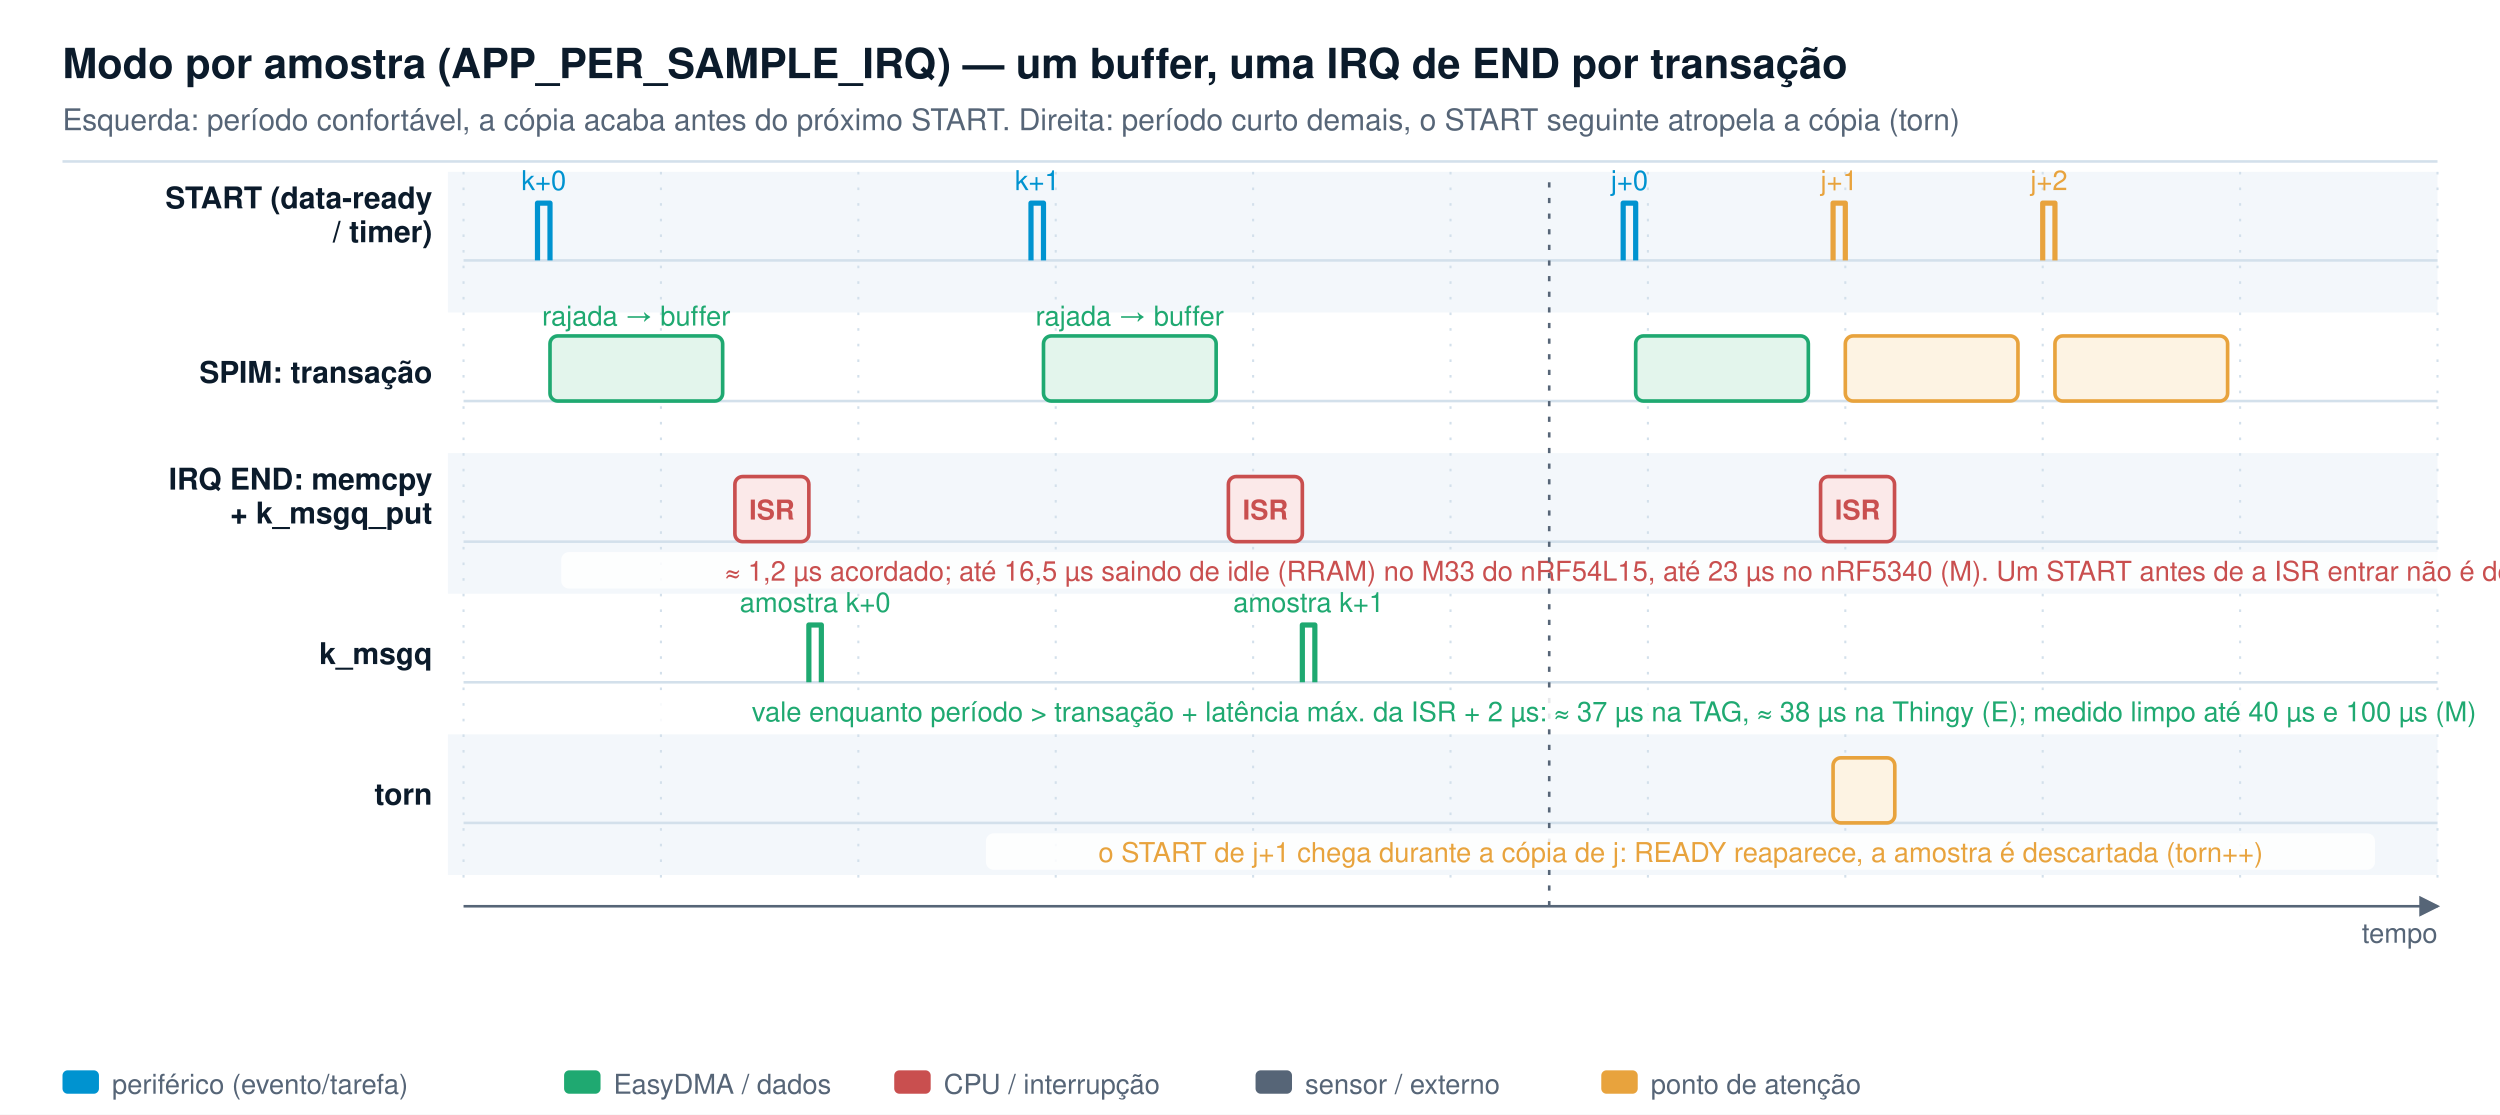
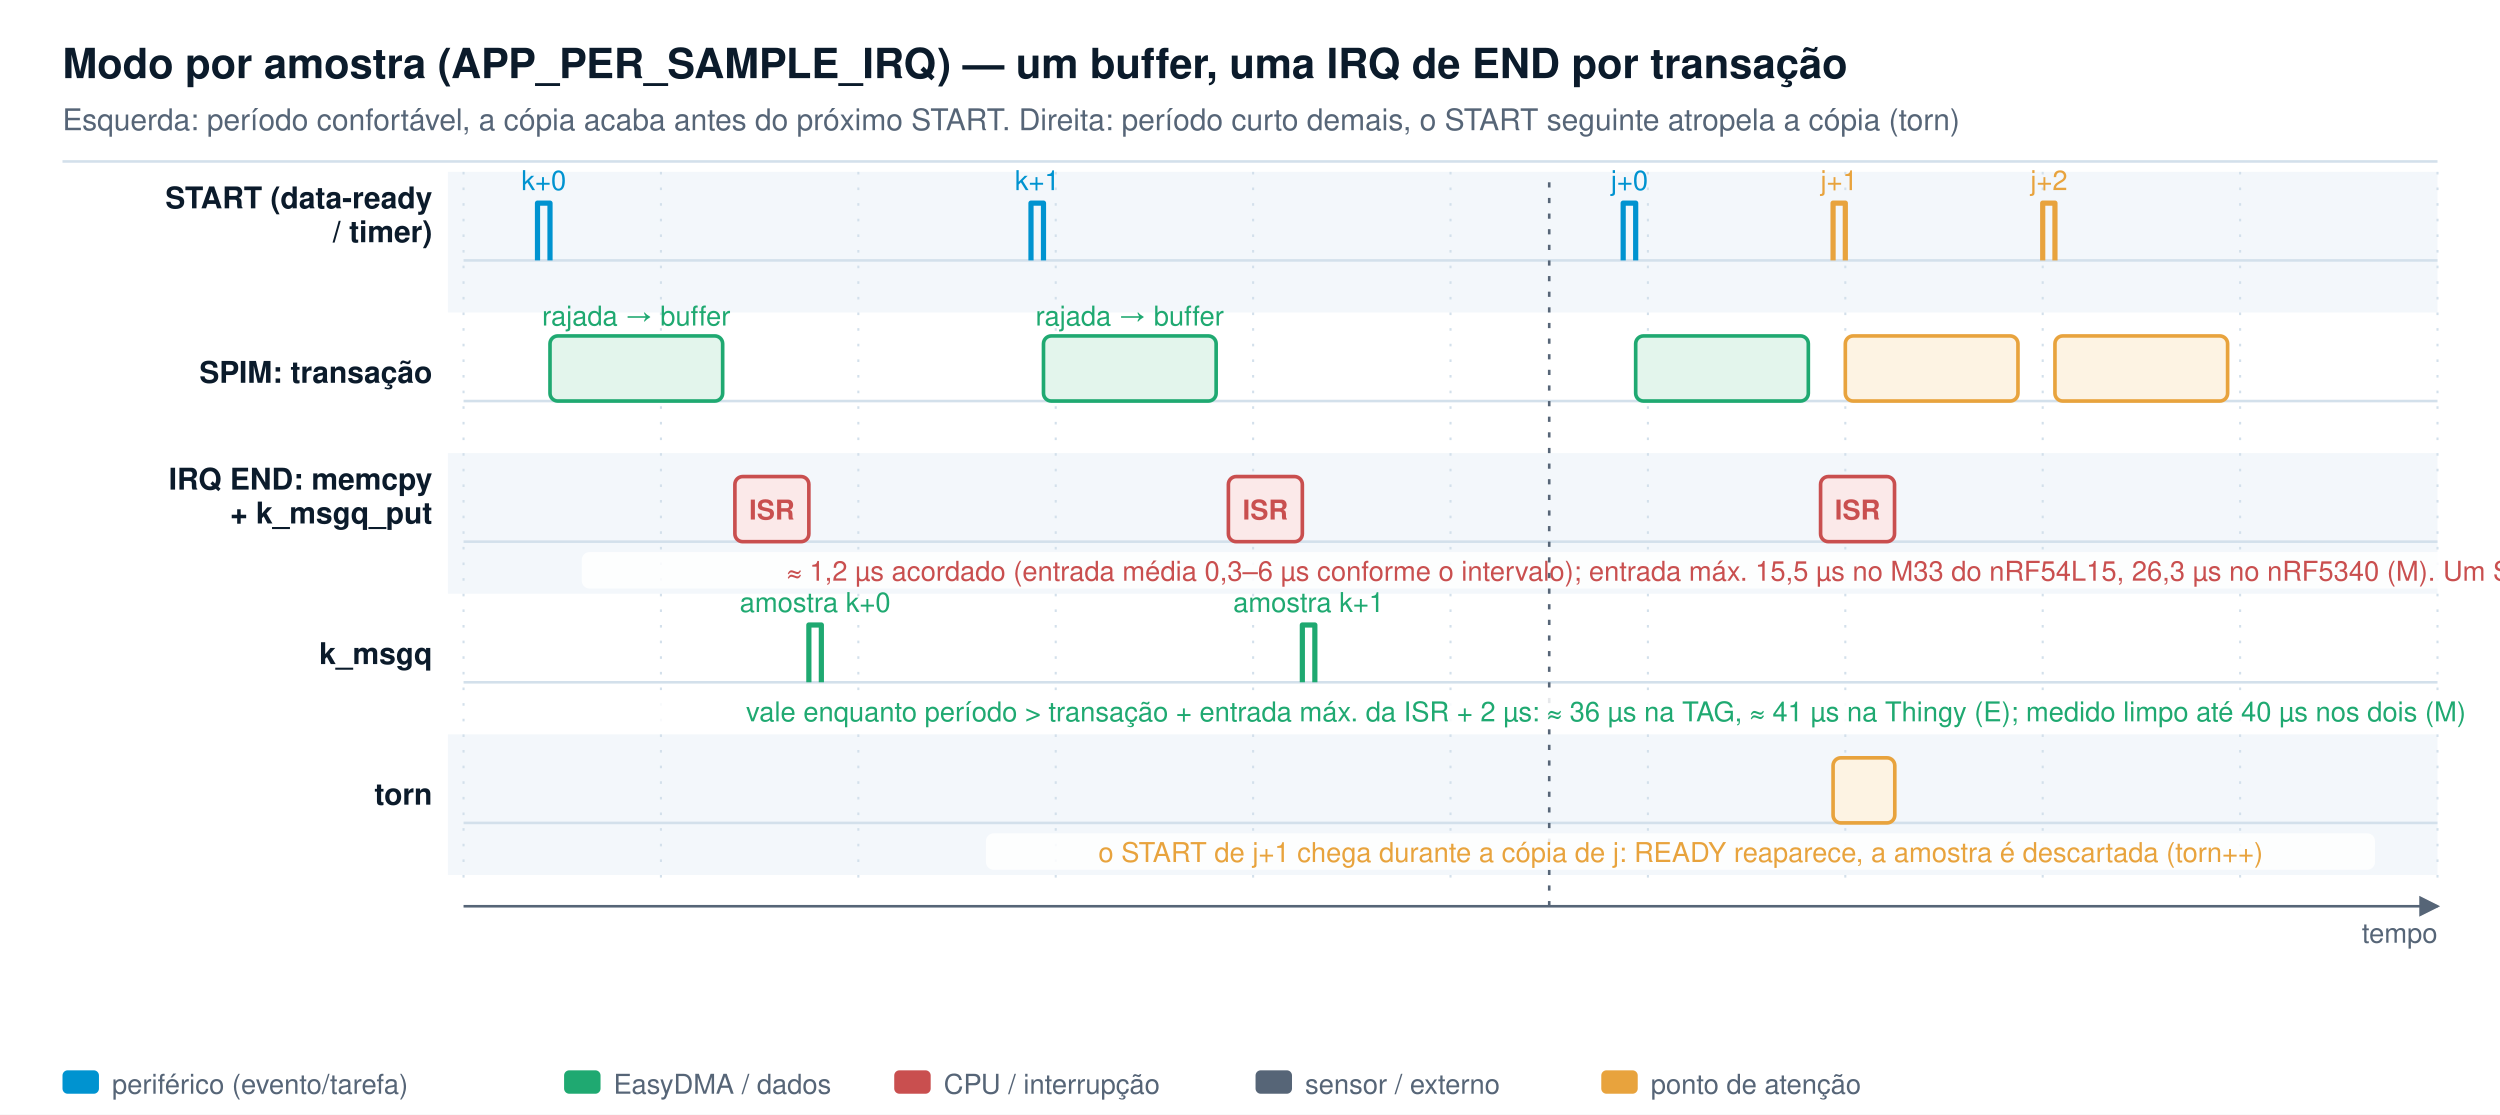
<svg xmlns="http://www.w3.org/2000/svg" width="960" height="428" viewBox="0 0 960 428">
  <defs>
    <marker id="arr" markerWidth="9" markerHeight="9" refX="7" refY="4.5" orient="auto" markerUnits="userSpaceOnUse">
      <path d="M0,0.5 L8,4.5 L0,8.5 z" fill="#566577" />
    </marker>
    <marker id="arr-blue" markerWidth="9" markerHeight="9" refX="7" refY="4.5" orient="auto" markerUnits="userSpaceOnUse">
      <path d="M0,0.5 L8,4.5 L0,8.5 z" fill="#0093D0" />
    </marker>
    <marker id="arr-green" markerWidth="9" markerHeight="9" refX="7" refY="4.5" orient="auto" markerUnits="userSpaceOnUse">
      <path d="M0,0.5 L8,4.5 L0,8.5 z" fill="#1FA971" />
    </marker>
    <marker id="arr-red" markerWidth="9" markerHeight="9" refX="7" refY="4.5" orient="auto" markerUnits="userSpaceOnUse">
      <path d="M0,0.5 L8,4.5 L0,8.5 z" fill="#C94F4F" />
    </marker>
    <filter id="shadow" x="-5%" y="-5%" width="110%" height="120%">
      <feDropShadow dx="0" dy="1.5" stdDeviation="1.5" flood-color="#00224E" flood-opacity="0.12" />
    </filter>
    <pattern id="hatch" width="6" height="6" patternUnits="userSpaceOnUse" patternTransform="rotate(45)">
      <line x1="0" y1="0" x2="0" y2="6" stroke="#D3E0EB" stroke-width="2" />
    </pattern>
  </defs>
  <rect width="100%" height="100%" fill="white" />
  <text x="24" y="30" fill="#0B1B2B" font-family="Segoe UI, Helvetica Neue, Helvetica, Arial, sans-serif" font-size="16" font-weight="600">Modo por amostra (APP_PER_SAMPLE_IRQ) — um buffer, uma IRQ de END por transação</text>
  <text x="24" y="50" fill="#566577" font-family="Segoe UI, Helvetica Neue, Helvetica, Arial, sans-serif" font-size="11.5">Esquerda: período confortável, a cópia acaba antes do próximo START. Direita: período curto demais, o START seguinte atropela a cópia (torn)</text>
  <line x1="24" y1="62" x2="936" y2="62" stroke="#D3E0EB" stroke-width="1" />
  <rect x="172" y="66" width="764" height="54" fill="#F3F7FB" />
  <line x1="178" y1="100" x2="936" y2="100" stroke="#D3E0EB" stroke-width="1" />
  <text x="166" y="80" text-anchor="end" fill="#0B1B2B" font-family="Segoe UI, Helvetica Neue, Helvetica, Arial, sans-serif" font-size="11.5" font-weight="600">START (data-ready</text>
  <text x="166" y="93" text-anchor="end" fill="#0B1B2B" font-family="Segoe UI, Helvetica Neue, Helvetica, Arial, sans-serif" font-size="11.5" font-weight="600">/ timer)</text>
  <line x1="178" y1="154" x2="936" y2="154" stroke="#D3E0EB" stroke-width="1" />
  <text x="166" y="147" text-anchor="end" fill="#0B1B2B" font-family="Segoe UI, Helvetica Neue, Helvetica, Arial, sans-serif" font-size="11.5" font-weight="600">SPIM: transação</text>
  <rect x="172" y="174" width="764" height="54" fill="#F3F7FB" />
  <line x1="178" y1="208" x2="936" y2="208" stroke="#D3E0EB" stroke-width="1" />
  <text x="166" y="188" text-anchor="end" fill="#0B1B2B" font-family="Segoe UI, Helvetica Neue, Helvetica, Arial, sans-serif" font-size="11.5" font-weight="600">IRQ END: memcpy</text>
  <text x="166" y="201" text-anchor="end" fill="#0B1B2B" font-family="Segoe UI, Helvetica Neue, Helvetica, Arial, sans-serif" font-size="11.5" font-weight="600">+ k_msgq_put</text>
  <line x1="178" y1="262" x2="936" y2="262" stroke="#D3E0EB" stroke-width="1" />
  <text x="166" y="255" text-anchor="end" fill="#0B1B2B" font-family="Segoe UI, Helvetica Neue, Helvetica, Arial, sans-serif" font-size="11.5" font-weight="600">k_msgq</text>
  <rect x="172" y="282" width="764" height="54" fill="#F3F7FB" />
  <line x1="178" y1="316" x2="936" y2="316" stroke="#D3E0EB" stroke-width="1" />
  <text x="166" y="309" text-anchor="end" fill="#0B1B2B" font-family="Segoe UI, Helvetica Neue, Helvetica, Arial, sans-serif" font-size="11.5" font-weight="600">torn</text>
  <line x1="178.0" y1="66" x2="178.0" y2="340" stroke="#D3E0EB" stroke-width="0.8" stroke-dasharray="1 5" />
  <line x1="253.8" y1="66" x2="253.8" y2="340" stroke="#D3E0EB" stroke-width="0.8" stroke-dasharray="1 5" />
  <line x1="329.6" y1="66" x2="329.6" y2="340" stroke="#D3E0EB" stroke-width="0.8" stroke-dasharray="1 5" />
  <line x1="405.4" y1="66" x2="405.4" y2="340" stroke="#D3E0EB" stroke-width="0.8" stroke-dasharray="1 5" />
  <line x1="481.2" y1="66" x2="481.2" y2="340" stroke="#D3E0EB" stroke-width="0.8" stroke-dasharray="1 5" />
  <line x1="557.0" y1="66" x2="557.0" y2="340" stroke="#D3E0EB" stroke-width="0.8" stroke-dasharray="1 5" />
  <line x1="632.8" y1="66" x2="632.8" y2="340" stroke="#D3E0EB" stroke-width="0.8" stroke-dasharray="1 5" />
  <line x1="708.6" y1="66" x2="708.6" y2="340" stroke="#D3E0EB" stroke-width="0.8" stroke-dasharray="1 5" />
  <line x1="784.4" y1="66" x2="784.4" y2="340" stroke="#D3E0EB" stroke-width="0.8" stroke-dasharray="1 5" />
  <line x1="860.2" y1="66" x2="860.2" y2="340" stroke="#D3E0EB" stroke-width="0.8" stroke-dasharray="1 5" />
  <line x1="936.0" y1="66" x2="936.0" y2="340" stroke="#D3E0EB" stroke-width="0.8" stroke-dasharray="1 5" />
  <path d="M206.4,100.0 V78.0 H211.2 V100.0" fill="none" stroke="#0093D0" stroke-width="2" stroke-linejoin="round" />
  <text x="208.8" y="73.0" fill="#0093D0" text-anchor="middle" font-family="Segoe UI, Helvetica Neue, Helvetica, Arial, sans-serif" font-size="10.5">k+0</text>
  <rect x="211.2" y="129.0" width="66.3" height="25" rx="3" fill="#E3F5EC" stroke="#1FA971" stroke-width="1.4" />
  <text x="244.3" y="125.0" fill="#1FA971" text-anchor="middle" font-family="Segoe UI, Helvetica Neue, Helvetica, Arial, sans-serif" font-size="10.5">rajada → buffer</text>
  <rect x="282.2" y="183.0" width="28.4" height="25" rx="3" fill="#FBE9E9" stroke="#C94F4F" stroke-width="1.4" />
  <text x="296.4" y="199.5" fill="#C94F4F" text-anchor="middle" font-family="Segoe UI, Helvetica Neue, Helvetica, Arial, sans-serif" font-size="10.5" font-weight="600">ISR</text>
  <path d="M310.6,262.0 V240.0 H315.4 V262.0" fill="none" stroke="#1FA971" stroke-width="2" stroke-linejoin="round" />
  <text x="313.0" y="235.0" fill="#1FA971" text-anchor="middle" font-family="Segoe UI, Helvetica Neue, Helvetica, Arial, sans-serif" font-size="10.5">amostra k+0</text>
  <path d="M395.9,100.0 V78.0 H400.7 V100.0" fill="none" stroke="#0093D0" stroke-width="2" stroke-linejoin="round" />
  <text x="398.3" y="73.0" fill="#0093D0" text-anchor="middle" font-family="Segoe UI, Helvetica Neue, Helvetica, Arial, sans-serif" font-size="10.5">k+1</text>
  <rect x="400.7" y="129.0" width="66.3" height="25" rx="3" fill="#E3F5EC" stroke="#1FA971" stroke-width="1.4" />
  <text x="433.8" y="125.0" fill="#1FA971" text-anchor="middle" font-family="Segoe UI, Helvetica Neue, Helvetica, Arial, sans-serif" font-size="10.5">rajada → buffer</text>
  <rect x="471.7" y="183.0" width="28.4" height="25" rx="3" fill="#FBE9E9" stroke="#C94F4F" stroke-width="1.4" />
  <text x="485.9" y="199.5" fill="#C94F4F" text-anchor="middle" font-family="Segoe UI, Helvetica Neue, Helvetica, Arial, sans-serif" font-size="10.5" font-weight="600">ISR</text>
  <path d="M500.1,262.0 V240.0 H504.9 V262.0" fill="none" stroke="#1FA971" stroke-width="2" stroke-linejoin="round" />
  <text x="502.5" y="235.0" fill="#1FA971" text-anchor="middle" font-family="Segoe UI, Helvetica Neue, Helvetica, Arial, sans-serif" font-size="10.5">amostra k+1</text>
-   <rect x="215.5" y="212" width="846.4" height="14" rx="3" fill="white" opacity="0.85" />
-   <text x="638.8" y="223.0" fill="#C94F4F" text-anchor="middle" font-family="Segoe UI, Helvetica Neue, Helvetica, Arial, sans-serif" font-size="10.5">≈ 1,2 µs acordado; até 16,5 µs saindo de idle (RRAM) no M33 do nRF54L15, até 23 µs no nRF5340 (M). Um START antes de a ISR entrar não é detectado</text>
+   <rect x="223.4" y="212" width="1026.1" height="14" rx="3" fill="white" opacity="0.85" />
+   <text x="736.4" y="223.0" fill="#C94F4F" text-anchor="middle" font-family="Segoe UI, Helvetica Neue, Helvetica, Arial, sans-serif" font-size="10.5">≈ 1,2 µs acordado (entrada média 0,3–6 µs conforme o intervalo); entrada máx. 15,5 µs no M33 do nRF54L15, 26,3 µs no nRF5340 (M). Um START antes de a ISR entrar não é detectado</text>
  <line x1="594.9" y1="70" x2="594.9" y2="348" stroke="#566577" stroke-width="1" stroke-dasharray="2 4" />
  <path d="M623.3,100.0 V78.0 H628.1 V100.0" fill="none" stroke="#0093D0" stroke-width="2" stroke-linejoin="round" />
  <text x="625.7" y="73.0" fill="#0093D0" text-anchor="middle" font-family="Segoe UI, Helvetica Neue, Helvetica, Arial, sans-serif" font-size="10.5">j+0</text>
  <rect x="628.1" y="129.0" width="66.3" height="25" rx="3" fill="#E3F5EC" stroke="#1FA971" stroke-width="1.4" />
  <path d="M703.9,100.0 V78.0 H708.6 V100.0" fill="none" stroke="#E8A33D" stroke-width="2" stroke-linejoin="round" />
  <text x="706.2" y="73.0" fill="#E8A33D" text-anchor="middle" font-family="Segoe UI, Helvetica Neue, Helvetica, Arial, sans-serif" font-size="10.5">j+1</text>
  <rect x="708.6" y="129.0" width="66.3" height="25" rx="3" fill="#FDF3E3" stroke="#E8A33D" stroke-width="1.4" />
  <path d="M784.4,100.0 V78.0 H789.1 V100.0" fill="none" stroke="#E8A33D" stroke-width="2" stroke-linejoin="round" />
  <text x="786.8" y="73.0" fill="#E8A33D" text-anchor="middle" font-family="Segoe UI, Helvetica Neue, Helvetica, Arial, sans-serif" font-size="10.5">j+2</text>
  <rect x="789.1" y="129.0" width="66.3" height="25" rx="3" fill="#FDF3E3" stroke="#E8A33D" stroke-width="1.4" />
  <rect x="699.1" y="183.0" width="28.4" height="25" rx="3" fill="#FBE9E9" stroke="#C94F4F" stroke-width="1.4" />
  <text x="713.3" y="199.5" fill="#C94F4F" text-anchor="middle" font-family="Segoe UI, Helvetica Neue, Helvetica, Arial, sans-serif" font-size="10.5" font-weight="600">ISR</text>
  <rect x="703.9" y="291.0" width="23.7" height="25" rx="3" fill="#FDF3E3" stroke="#E8A33D" stroke-width="1.4" />
  <rect x="378.6" y="320" width="533.4" height="14" rx="3" fill="white" opacity="0.85" />
  <text x="645.4" y="331.0" fill="#E8A33D" text-anchor="middle" font-family="Segoe UI, Helvetica Neue, Helvetica, Arial, sans-serif" font-size="10.5">o START de j+1 chega durante a cópia de j: READY reaparece, a amostra é descartada (torn++)</text>
-   <rect x="214.0" y="266" width="811.6" height="14" rx="3" fill="white" opacity="0.85" />
-   <text x="619.8" y="277.0" fill="#1FA971" text-anchor="middle" font-family="Segoe UI, Helvetica Neue, Helvetica, Arial, sans-serif" font-size="10.5">vale enquanto período &gt; transação + latência máx. da ISR + 2 µs: ≈ 37 µs na TAG, ≈ 38 µs na Thingy (E); medido limpo até 40 µs e 100 µs (M)</text>
+   <rect x="213.8" y="266" width="805.8" height="14" rx="3" fill="white" opacity="0.85" />
+   <text x="616.7" y="277.0" fill="#1FA971" text-anchor="middle" font-family="Segoe UI, Helvetica Neue, Helvetica, Arial, sans-serif" font-size="10.5">vale enquanto período &gt; transação + entrada máx. da ISR + 2 µs: ≈ 36 µs na TAG, ≈ 41 µs na Thingy (E); medido limpo até 40 µs nos dois (M)</text>
  <line x1="178" y1="348" x2="936" y2="348" stroke="#566577" stroke-width="1" marker-end="url(#arr)" />
  <text x="936" y="362" text-anchor="end" fill="#566577" font-family="Segoe UI, Helvetica Neue, Helvetica, Arial, sans-serif" font-size="10.5">tempo</text>
  <rect x="24" y="411" width="14" height="9" rx="2" fill="#0093D0" />
  <text x="43" y="420" fill="#566577" font-family="Segoe UI, Helvetica Neue, Helvetica, Arial, sans-serif" font-size="10.5">periférico (evento/tarefa)</text>
  <rect x="216.61" y="411" width="14" height="9" rx="2" fill="#1FA971" />
  <text x="235.61" y="420" fill="#566577" font-family="Segoe UI, Helvetica Neue, Helvetica, Arial, sans-serif" font-size="10.5">EasyDMA / dados</text>
  <rect x="343.385" y="411" width="14" height="9" rx="2" fill="#C94F4F" />
  <text x="362.385" y="420" fill="#566577" font-family="Segoe UI, Helvetica Neue, Helvetica, Arial, sans-serif" font-size="10.5">CPU / interrupção</text>
  <rect x="482.13" y="411" width="14" height="9" rx="2" fill="#566577" />
  <text x="501.13" y="420" fill="#566577" font-family="Segoe UI, Helvetica Neue, Helvetica, Arial, sans-serif" font-size="10.5">sensor / externo</text>
  <rect x="614.89" y="411" width="14" height="9" rx="2" fill="#E8A33D" />
  <text x="633.89" y="420" fill="#566577" font-family="Segoe UI, Helvetica Neue, Helvetica, Arial, sans-serif" font-size="10.5">ponto de atenção</text>
</svg>
